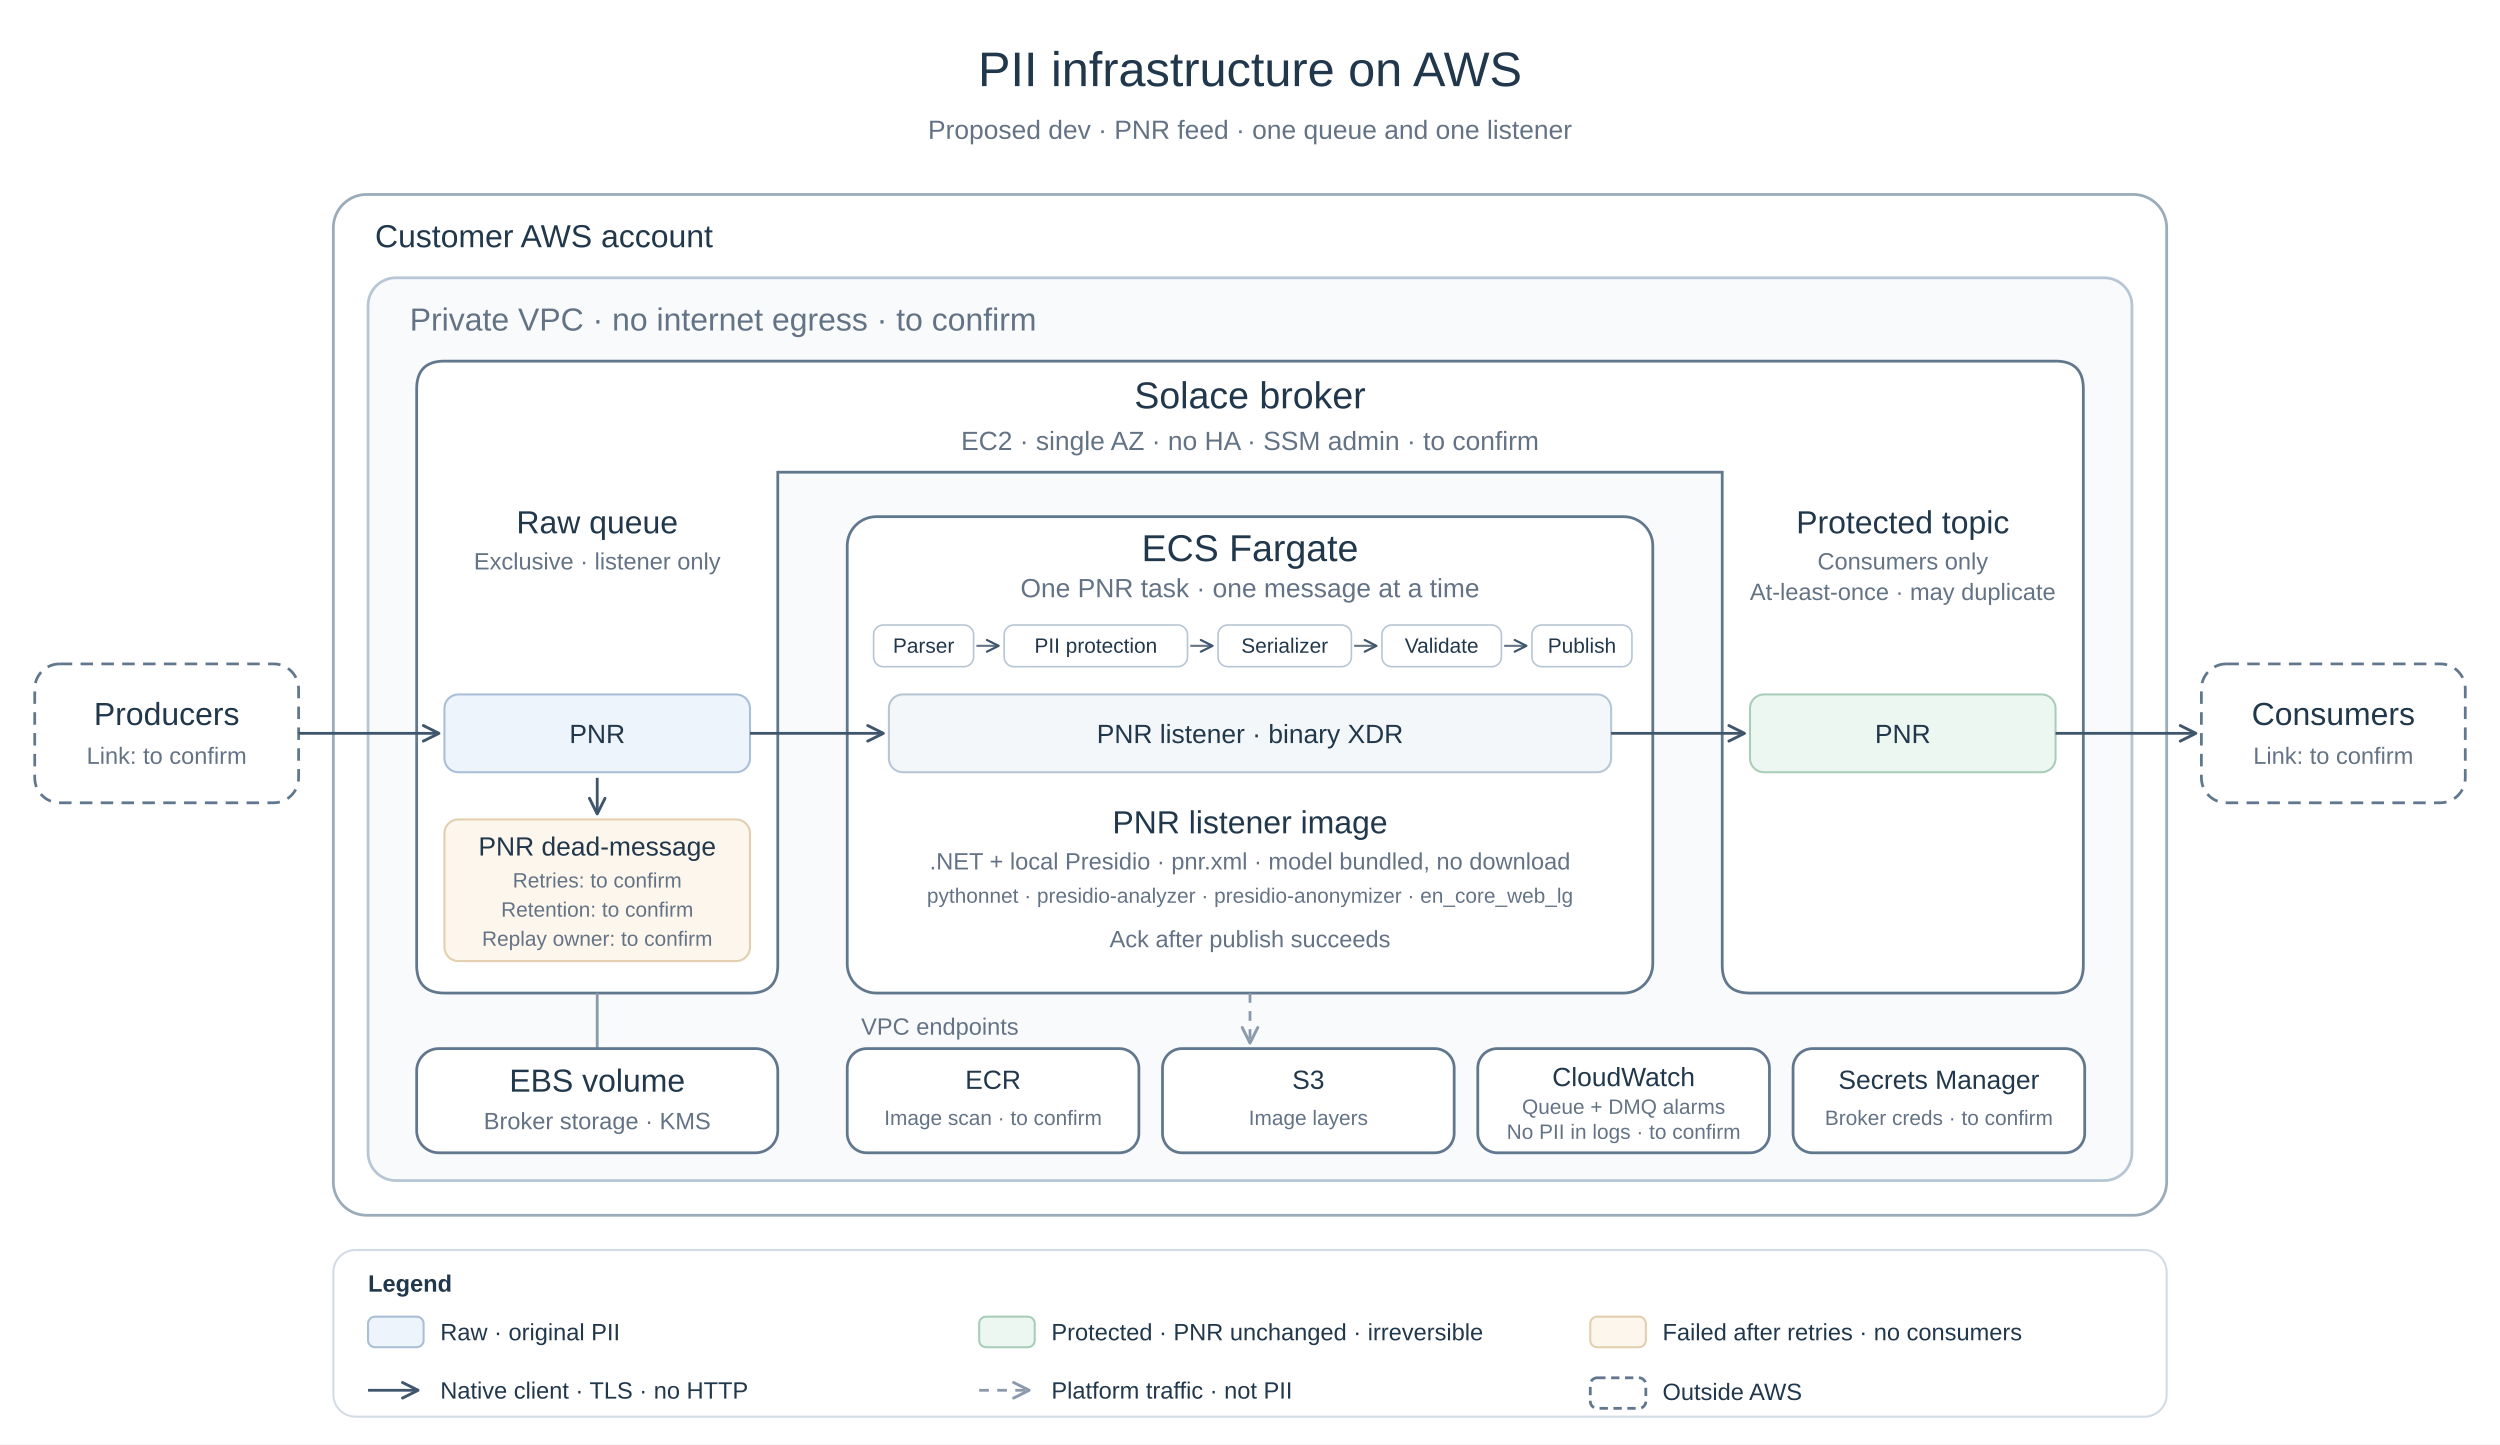
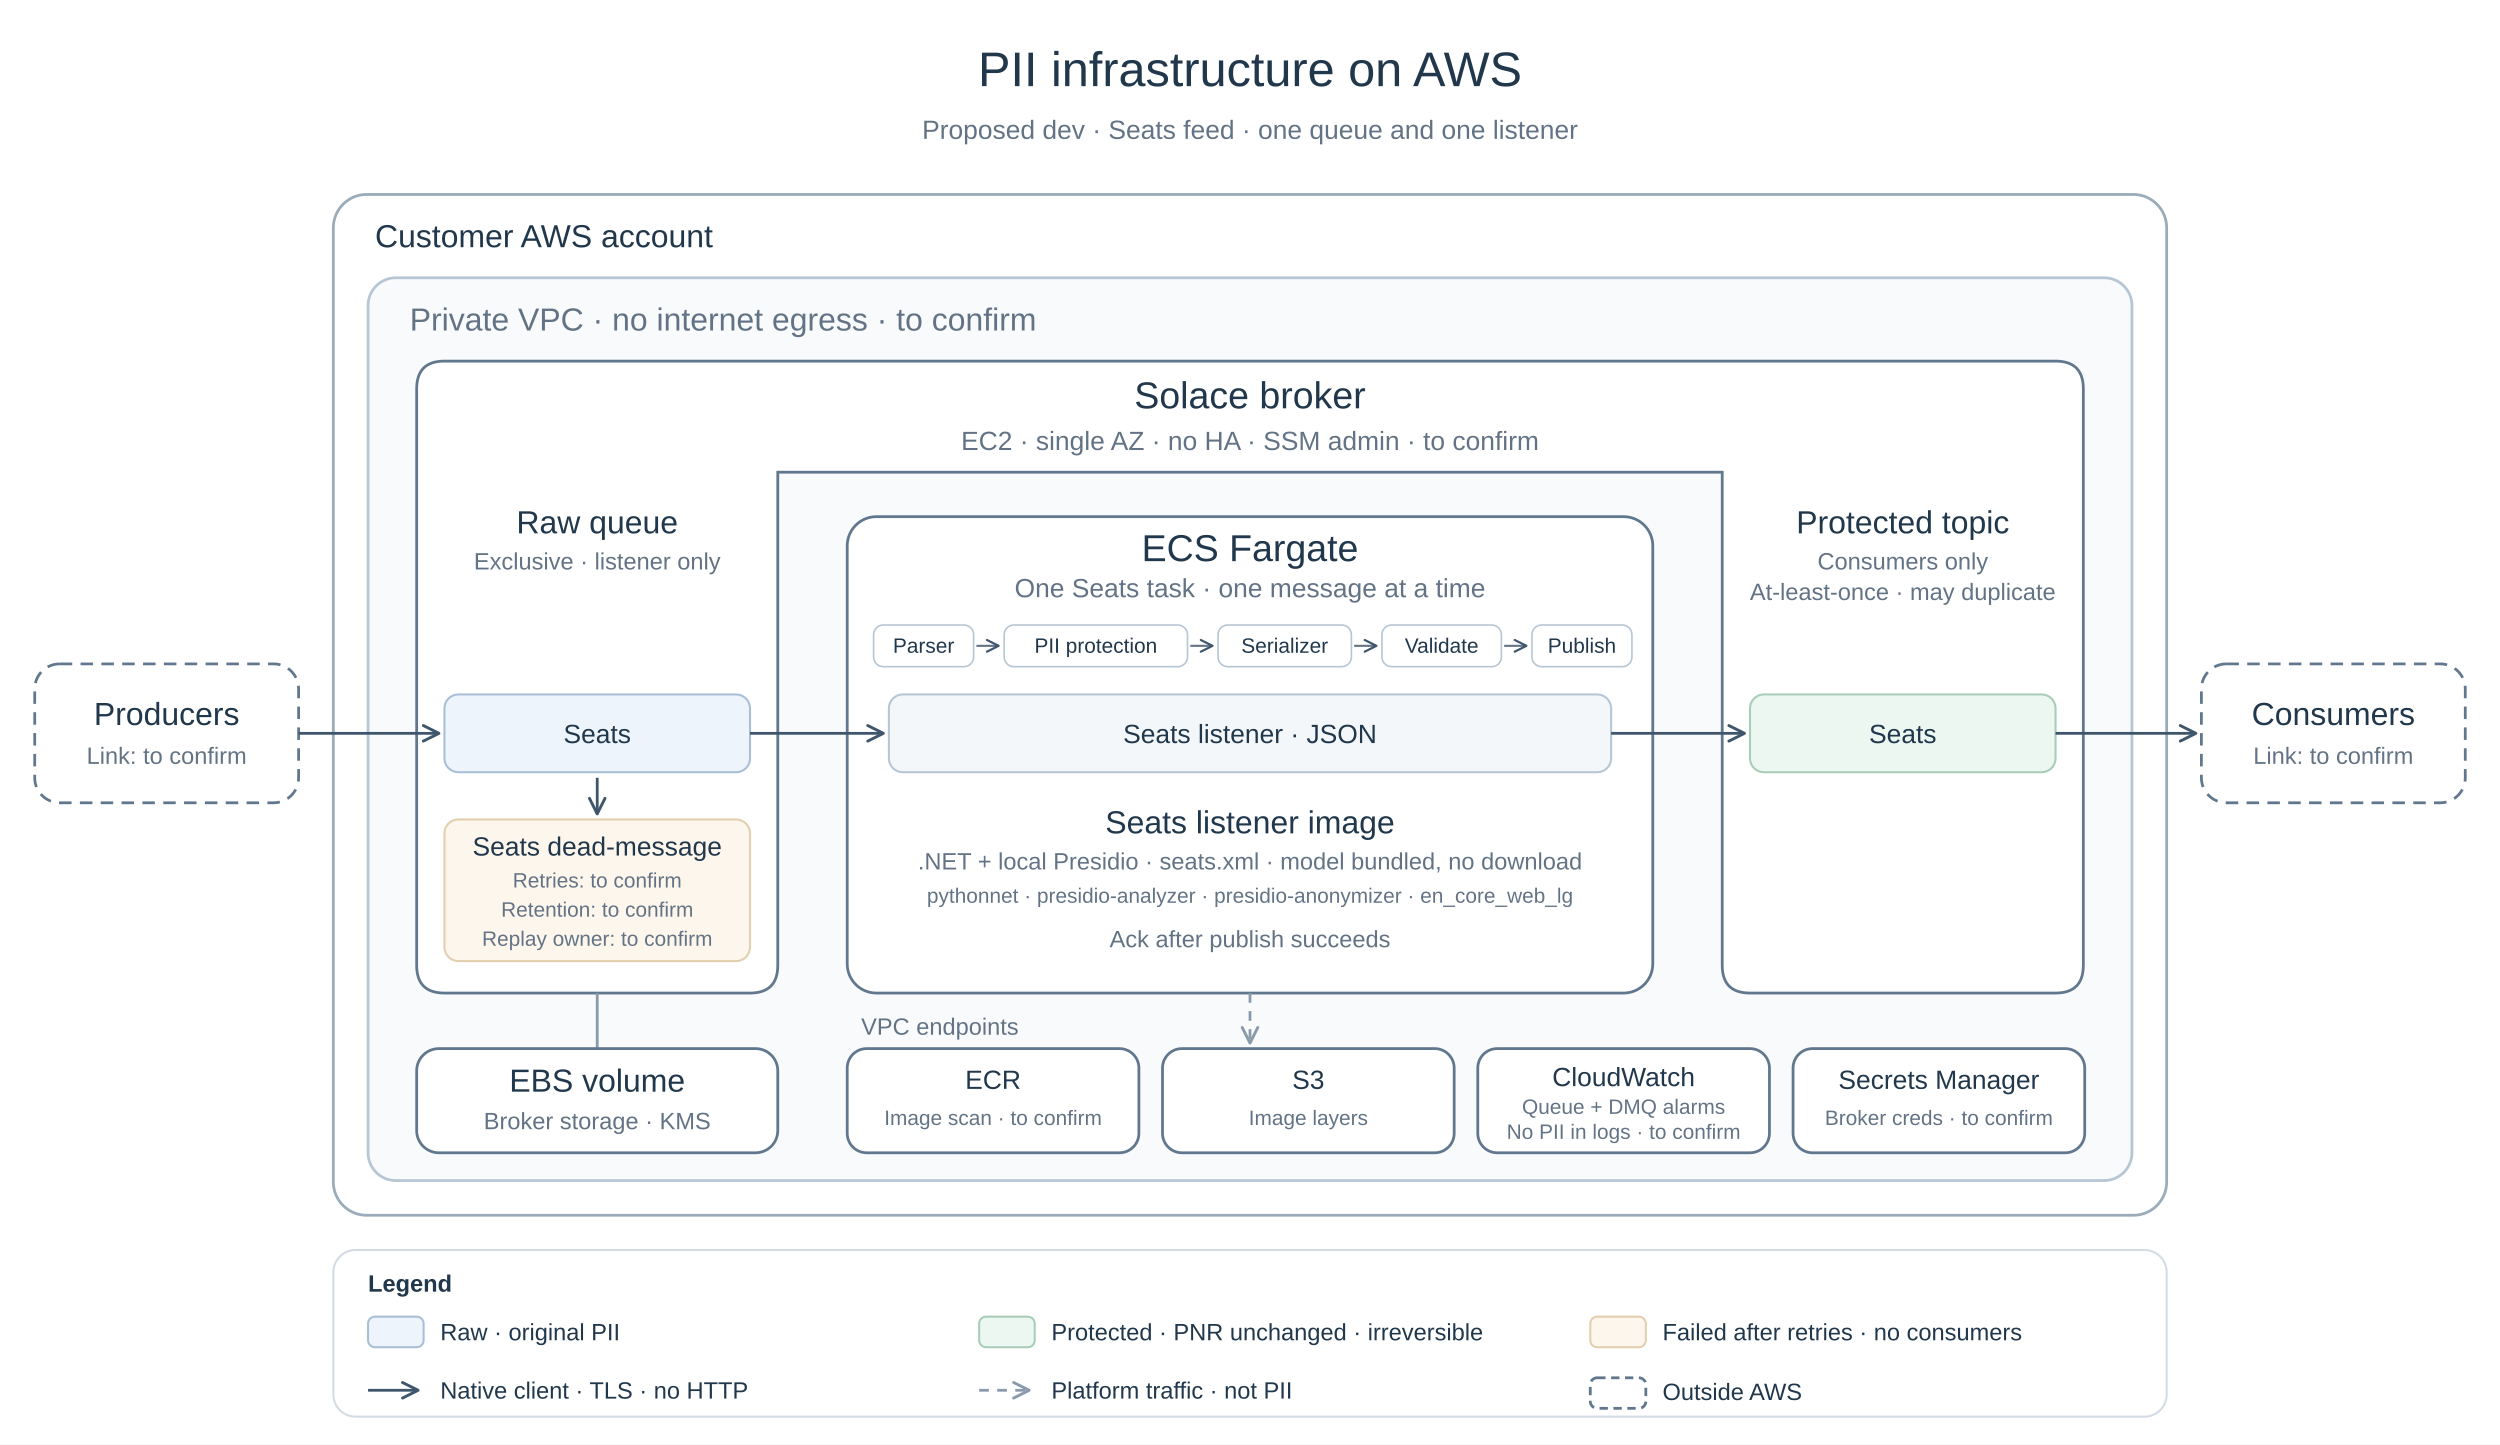
<svg xmlns="http://www.w3.org/2000/svg" width="1800" height="1040" viewBox="0 0 1800 1040" role="img" aria-labelledby="title desc">
  <defs>
    <marker id="arrow" viewBox="0 0 10 10" refX="9" refY="5" markerWidth="7" markerHeight="7" orient="auto-start-reverse">
      <path d="M1 1L9 5L1 9" fill="none" stroke="#3e556b" stroke-width="1.5" stroke-linecap="round" stroke-linejoin="round" />
    </marker>
    <marker id="arrowGrey" viewBox="0 0 10 10" refX="9" refY="5" markerWidth="7" markerHeight="7" orient="auto-start-reverse">
      <path d="M1 1L9 5L1 9" fill="none" stroke="#8a9aab" stroke-width="1.5" stroke-linecap="round" stroke-linejoin="round" />
    </marker>
    <style>
      text{font-family:Arial,Segoe UI,sans-serif;fill:#21374b;text-anchor:middle}
      .muted{fill:#637385}.start{text-anchor:start}.title{font-size:35px}.heading{font-size:27px}.label{font-size:23px}.note{font-size:19px}.small{font-size:17px}.tiny{font-size:15px}
      .box{fill:white;stroke:#61778d;stroke-width:2}
      .raw{fill:#eef4fc;stroke:#a9bfd8;stroke-width:1.5}.protected{fill:#edf7f2;stroke:#a9cdb9;stroke-width:1.5}.dead{fill:#fdf6ec;stroke:#e2cfae;stroke-width:1.5}
      .listener{fill:#f4f7fa;stroke:#b7c6d5;stroke-width:1.5}.stage{fill:white;stroke:#b7c6d5;stroke-width:1.2}
      .connection{fill:none;stroke:#3e556b;stroke-width:2;marker-end:url(#arrow)}
      .step{fill:none;stroke:#637385;stroke-width:1.5;marker-end:url(#arrow)}
      .platform{fill:none;stroke:#8a9aab;stroke-width:2;stroke-dasharray:7 6;marker-end:url(#arrowGrey)}
      .attach{fill:none;stroke:#8a9aab;stroke-width:2}
      .external{fill:white;stroke:#61778d;stroke-width:2;stroke-dasharray:9 6}
    </style>
  </defs>
  <rect width="1800" height="1040" fill="#ffffff" />
  <text x="900" y="62" class="title">PII infrastructure on AWS</text>
-   <text x="900" y="100" class="note muted">Proposed dev · PNR feed · one queue and one listener</text>
+   <text x="900" y="100" class="note muted">Proposed dev · Seats feed · one queue and one listener</text>
  <rect x="240" y="140" width="1320" height="735" rx="24" fill="#ffffff" stroke="#9aabba" stroke-width="2" />
  <text x="270" y="178" class="label start">Customer AWS account</text>
  <rect x="265" y="200" width="1270" height="650" rx="20" fill="#f8fafc" stroke="#b7c6d5" stroke-width="2" />
  <text x="295" y="238" class="label muted start">Private VPC · no internet egress · to confirm</text>
  <path d="M320 260H1480Q1500 260 1500 280V695Q1500 715 1480 715H1260Q1240 715 1240 695V340H560V695Q560 715 540 715H320Q300 715 300 695V280Q300 260 320 260Z" class="box" />
  <text x="900" y="294" class="heading">Solace broker</text>
  <text x="900" y="324" class="note muted">EC2 · single AZ · no HA · SSM admin · to confirm</text>
  <text x="430" y="384" class="label">Raw queue</text>
  <text x="430" y="410" class="small muted">Exclusive · listener only</text>
  <text x="1370" y="384" class="label">Protected topic</text>
  <text x="1370" y="410" class="small muted">Consumers only</text>
  <text x="1370" y="432" class="small muted">At-least-once · may duplicate</text>
  <rect x="610" y="372" width="580" height="343" rx="21" class="box" />
  <text x="900" y="404" class="heading">ECS Fargate</text>
-   <text x="900" y="430" class="note muted">One PNR task · one message at a time</text>
+   <text x="900" y="430" class="note muted">One Seats task · one message at a time</text>
  <rect x="629" y="450" width="72" height="30" rx="7" class="stage" />
  <text x="665" y="470" class="tiny">Parser</text>
  <path d="M703 465H719" class="step" />
  <rect x="723" y="450" width="132" height="30" rx="7" class="stage" />
  <text x="789" y="470" class="tiny">PII protection</text>
  <path d="M857 465H873" class="step" />
  <rect x="877" y="450" width="96" height="30" rx="7" class="stage" />
  <text x="925" y="470" class="tiny">Serializer</text>
  <path d="M975 465H991" class="step" />
  <rect x="995" y="450" width="86" height="30" rx="7" class="stage" />
  <text x="1038" y="470" class="tiny">Validate</text>
  <path d="M1083 465H1099" class="step" />
  <rect x="1103" y="450" width="72" height="30" rx="7" class="stage" />
  <text x="1139" y="470" class="tiny">Publish</text>
  <rect x="25" y="478" width="190" height="100" rx="18" class="external" />
  <text x="120" y="522" class="label">Producers</text>
  <text x="120" y="550" class="small muted">Link: to confirm</text>
  <rect x="1585" y="478" width="190" height="100" rx="18" class="external" />
  <text x="1680" y="522" class="label">Consumers</text>
  <text x="1680" y="550" class="small muted">Link: to confirm</text>
  <g>
    <rect x="320" y="500" width="220" height="56" rx="10" class="raw" />
    <rect x="640" y="500" width="520" height="56" rx="10" class="listener" />
    <rect x="1260" y="500" width="220" height="56" rx="10" class="protected" />
-     <text x="430" y="535" class="note">PNR</text>
-     <text x="900" y="535" class="note">PNR listener · binary XDR</text>
-     <text x="1370" y="535" class="note">PNR</text>
+     <text x="430" y="535" class="note">Seats</text>
+     <text x="900" y="535" class="note">Seats listener · JSON</text>
+     <text x="1370" y="535" class="note">Seats</text>
    <path d="M215 528H316" class="connection" />
    <path d="M540 528H636" class="connection" />
    <path d="M1160 528H1256" class="connection" />
    <path d="M1480 528H1581" class="connection" />
  </g>
  <path d="M430 560V586" class="connection" />
  <rect x="320" y="590" width="220" height="102" rx="10" class="dead" />
-   <text x="430" y="616" class="note">PNR dead-message</text>
+   <text x="430" y="616" class="note">Seats dead-message</text>
  <text x="430" y="639" class="tiny muted">Retries: to confirm</text>
  <text x="430" y="660" class="tiny muted">Retention: to confirm</text>
  <text x="430" y="681" class="tiny muted">Replay owner: to confirm</text>
-   <text x="900" y="600" class="label">PNR listener image</text>
-   <text x="900" y="626" class="small muted">.NET + local Presidio · pnr.xml · model bundled, no download</text>
+   <text x="900" y="600" class="label">Seats listener image</text>
+   <text x="900" y="626" class="small muted">.NET + local Presidio · seats.xml · model bundled, no download</text>
  <text x="900" y="650" class="tiny muted">pythonnet · presidio-analyzer · presidio-anonymizer · en_core_web_lg</text>
  <text x="900" y="682" class="small muted">Ack after publish succeeds</text>
  <path d="M430 715V755" class="attach" />
  <rect x="300" y="755" width="260" height="75" rx="16" class="box" />
  <text x="430" y="786" class="label">EBS volume</text>
  <text x="430" y="813" class="small muted">Broker storage · KMS</text>
  <path d="M900 715V751" class="platform" />
  <text x="620" y="745" class="small muted start">VPC endpoints</text>
  <rect x="610" y="755" width="210" height="75" rx="14" class="box" />
  <text x="715" y="784" class="note">ECR</text>
  <text x="715" y="810" class="tiny muted">Image scan · to confirm</text>
  <rect x="837" y="755" width="210" height="75" rx="14" class="box" />
  <text x="942" y="784" class="note">S3</text>
  <text x="942" y="810" class="tiny muted">Image layers</text>
  <rect x="1064" y="755" width="210" height="75" rx="14" class="box" />
  <text x="1169" y="782" class="note">CloudWatch</text>
  <text x="1169" y="802" class="tiny muted">Queue + DMQ alarms</text>
  <text x="1169" y="820" class="tiny muted">No PII in logs · to confirm</text>
  <rect x="1291" y="755" width="210" height="75" rx="14" class="box" />
  <text x="1396" y="784" class="note">Secrets Manager</text>
  <text x="1396" y="810" class="tiny muted">Broker creds · to confirm</text>
  <rect x="240" y="900" width="1320" height="120" rx="16" fill="#ffffff" stroke="#d3dce5" stroke-width="1.5" />
  <text x="265" y="930" class="small start" style="font-weight:bold">Legend</text>
  <rect x="265" y="948" width="40" height="22" rx="5" class="raw" />
  <text x="317" y="965" class="small start">Raw · original PII</text>
  <rect x="705" y="948" width="40" height="22" rx="5" class="protected" />
  <text x="757" y="965" class="small start">Protected · PNR unchanged · irreversible</text>
  <rect x="1145" y="948" width="40" height="22" rx="5" class="dead" />
  <text x="1197" y="965" class="small start">Failed after retries · no consumers</text>
  <path d="M265 1001H301" class="connection" />
  <text x="317" y="1007" class="small start">Native client · TLS · no HTTP</text>
  <path d="M705 1001H741" class="platform" />
  <text x="757" y="1007" class="small start">Platform traffic · not PII</text>
  <rect x="1145" y="992" width="40" height="22" rx="5" class="external" style="stroke-dasharray:6 4" />
  <text x="1197" y="1008" class="small start">Outside AWS</text>
</svg>
